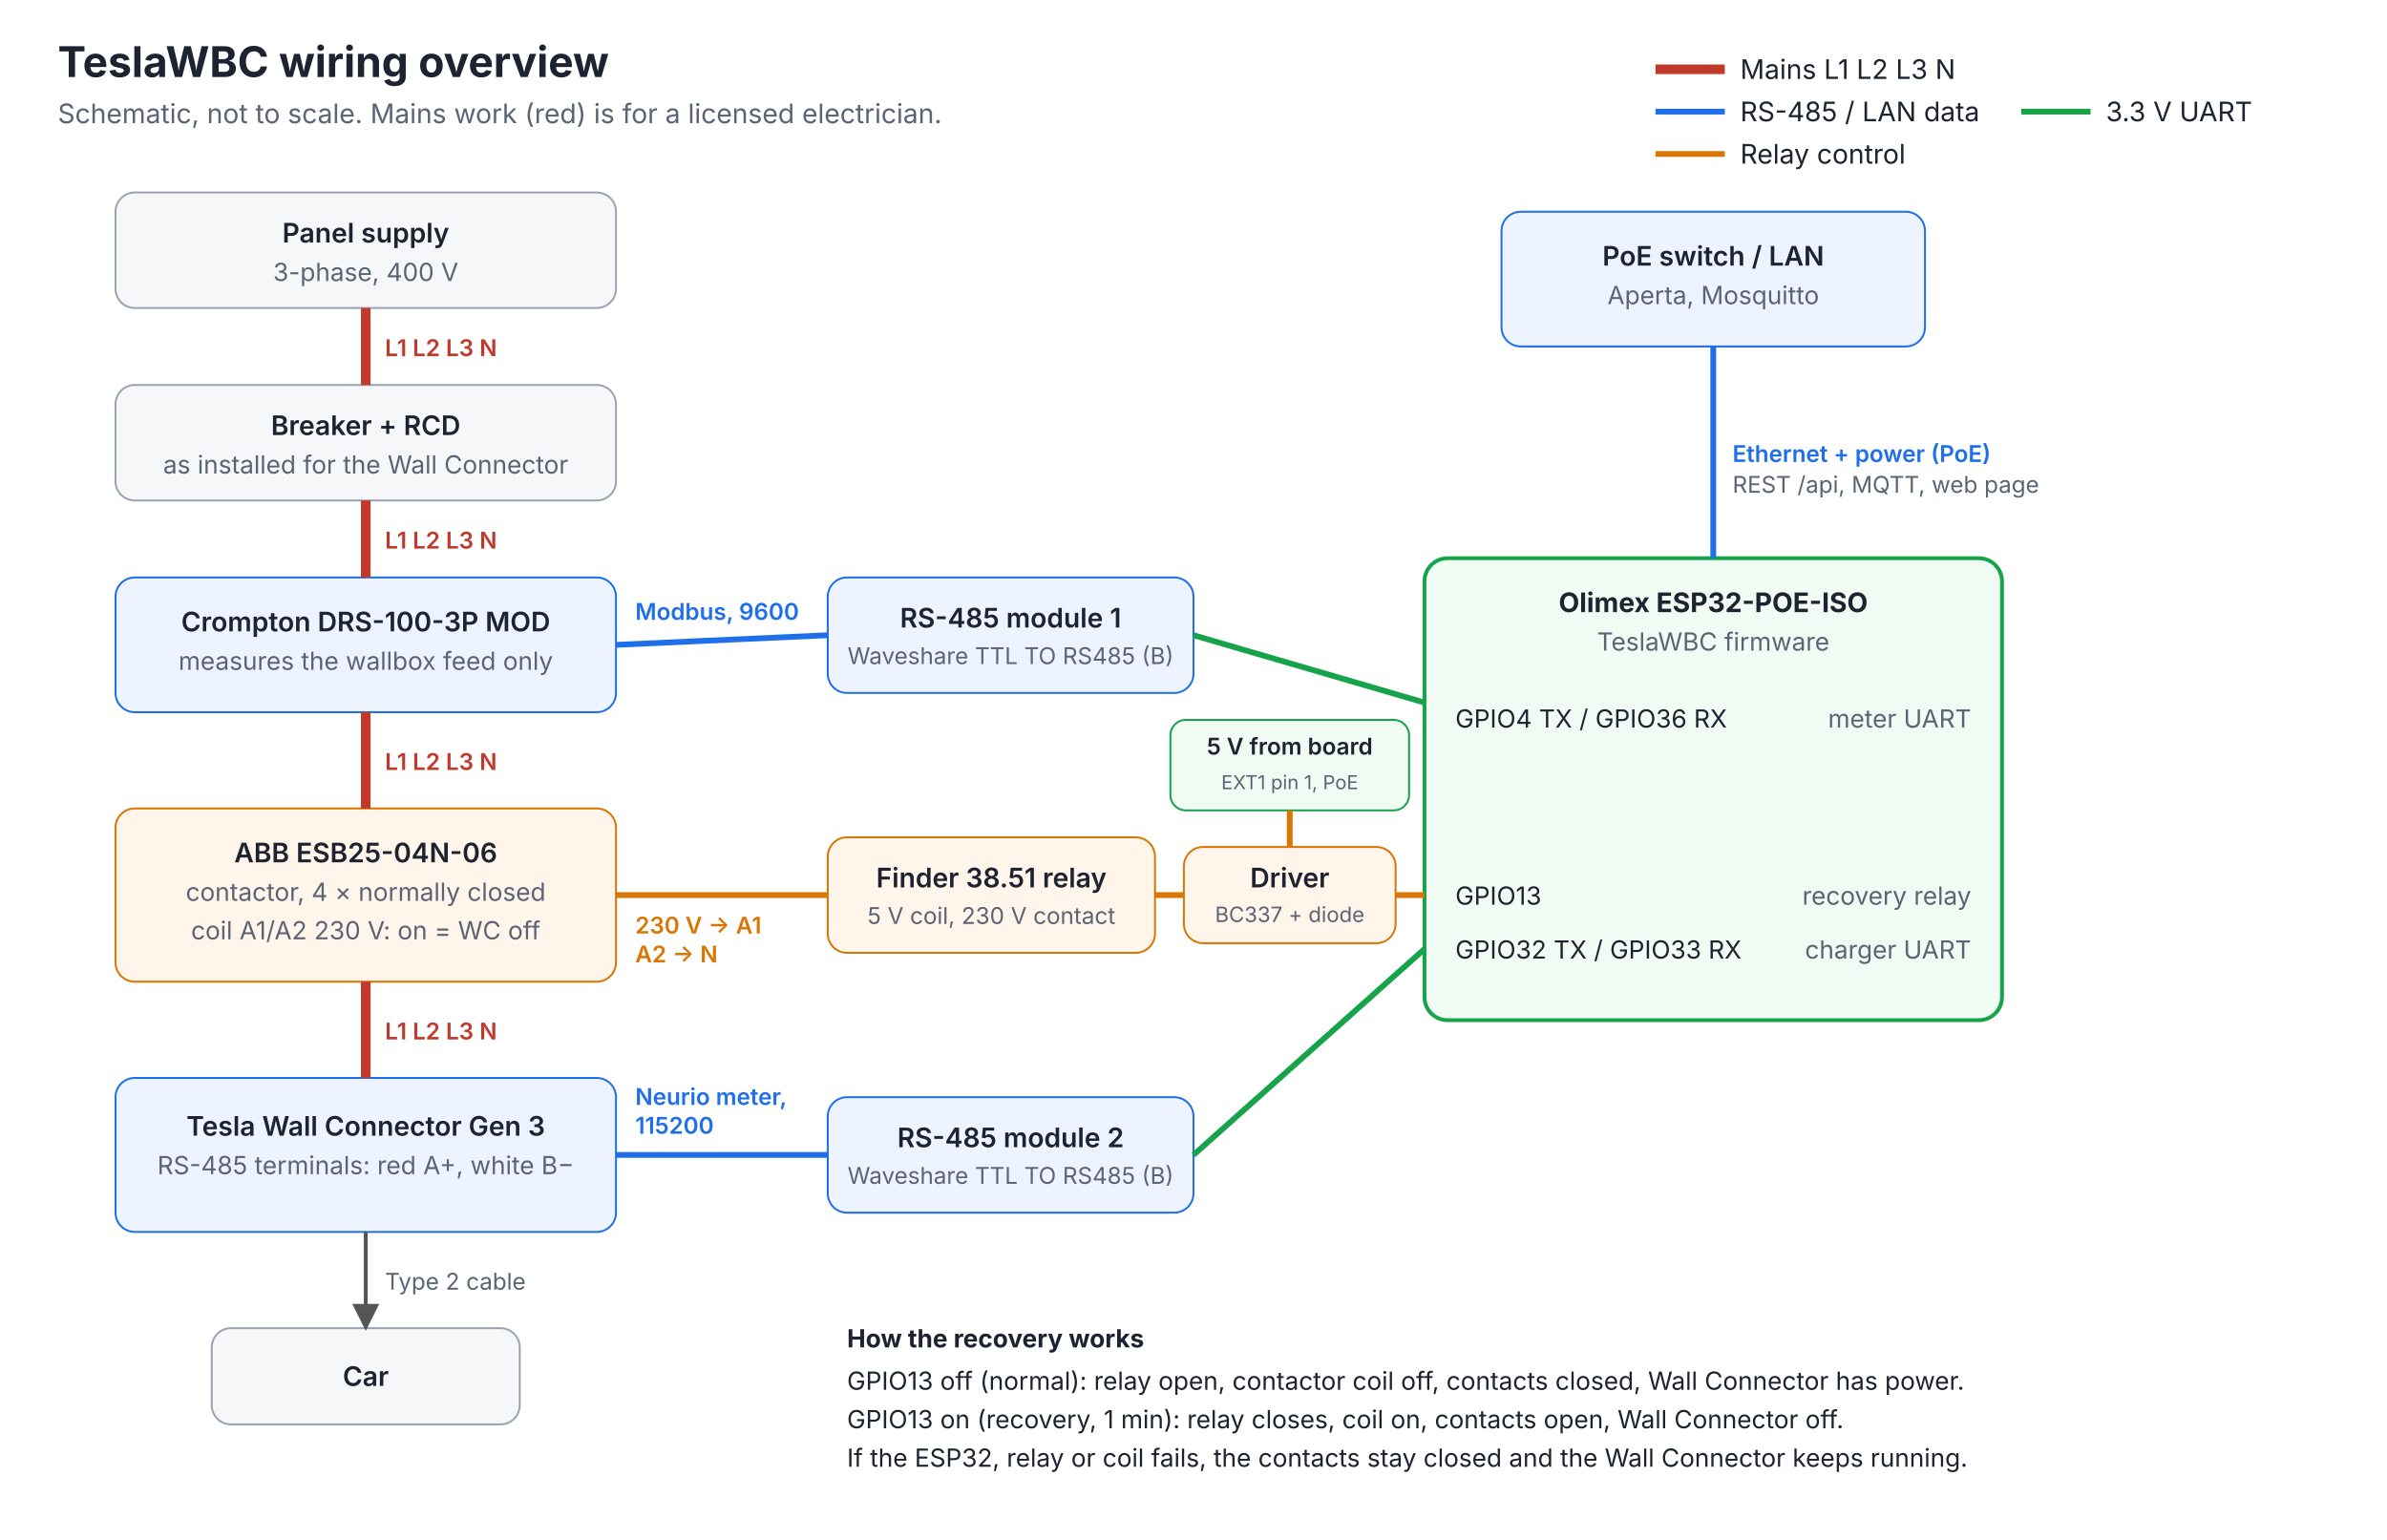
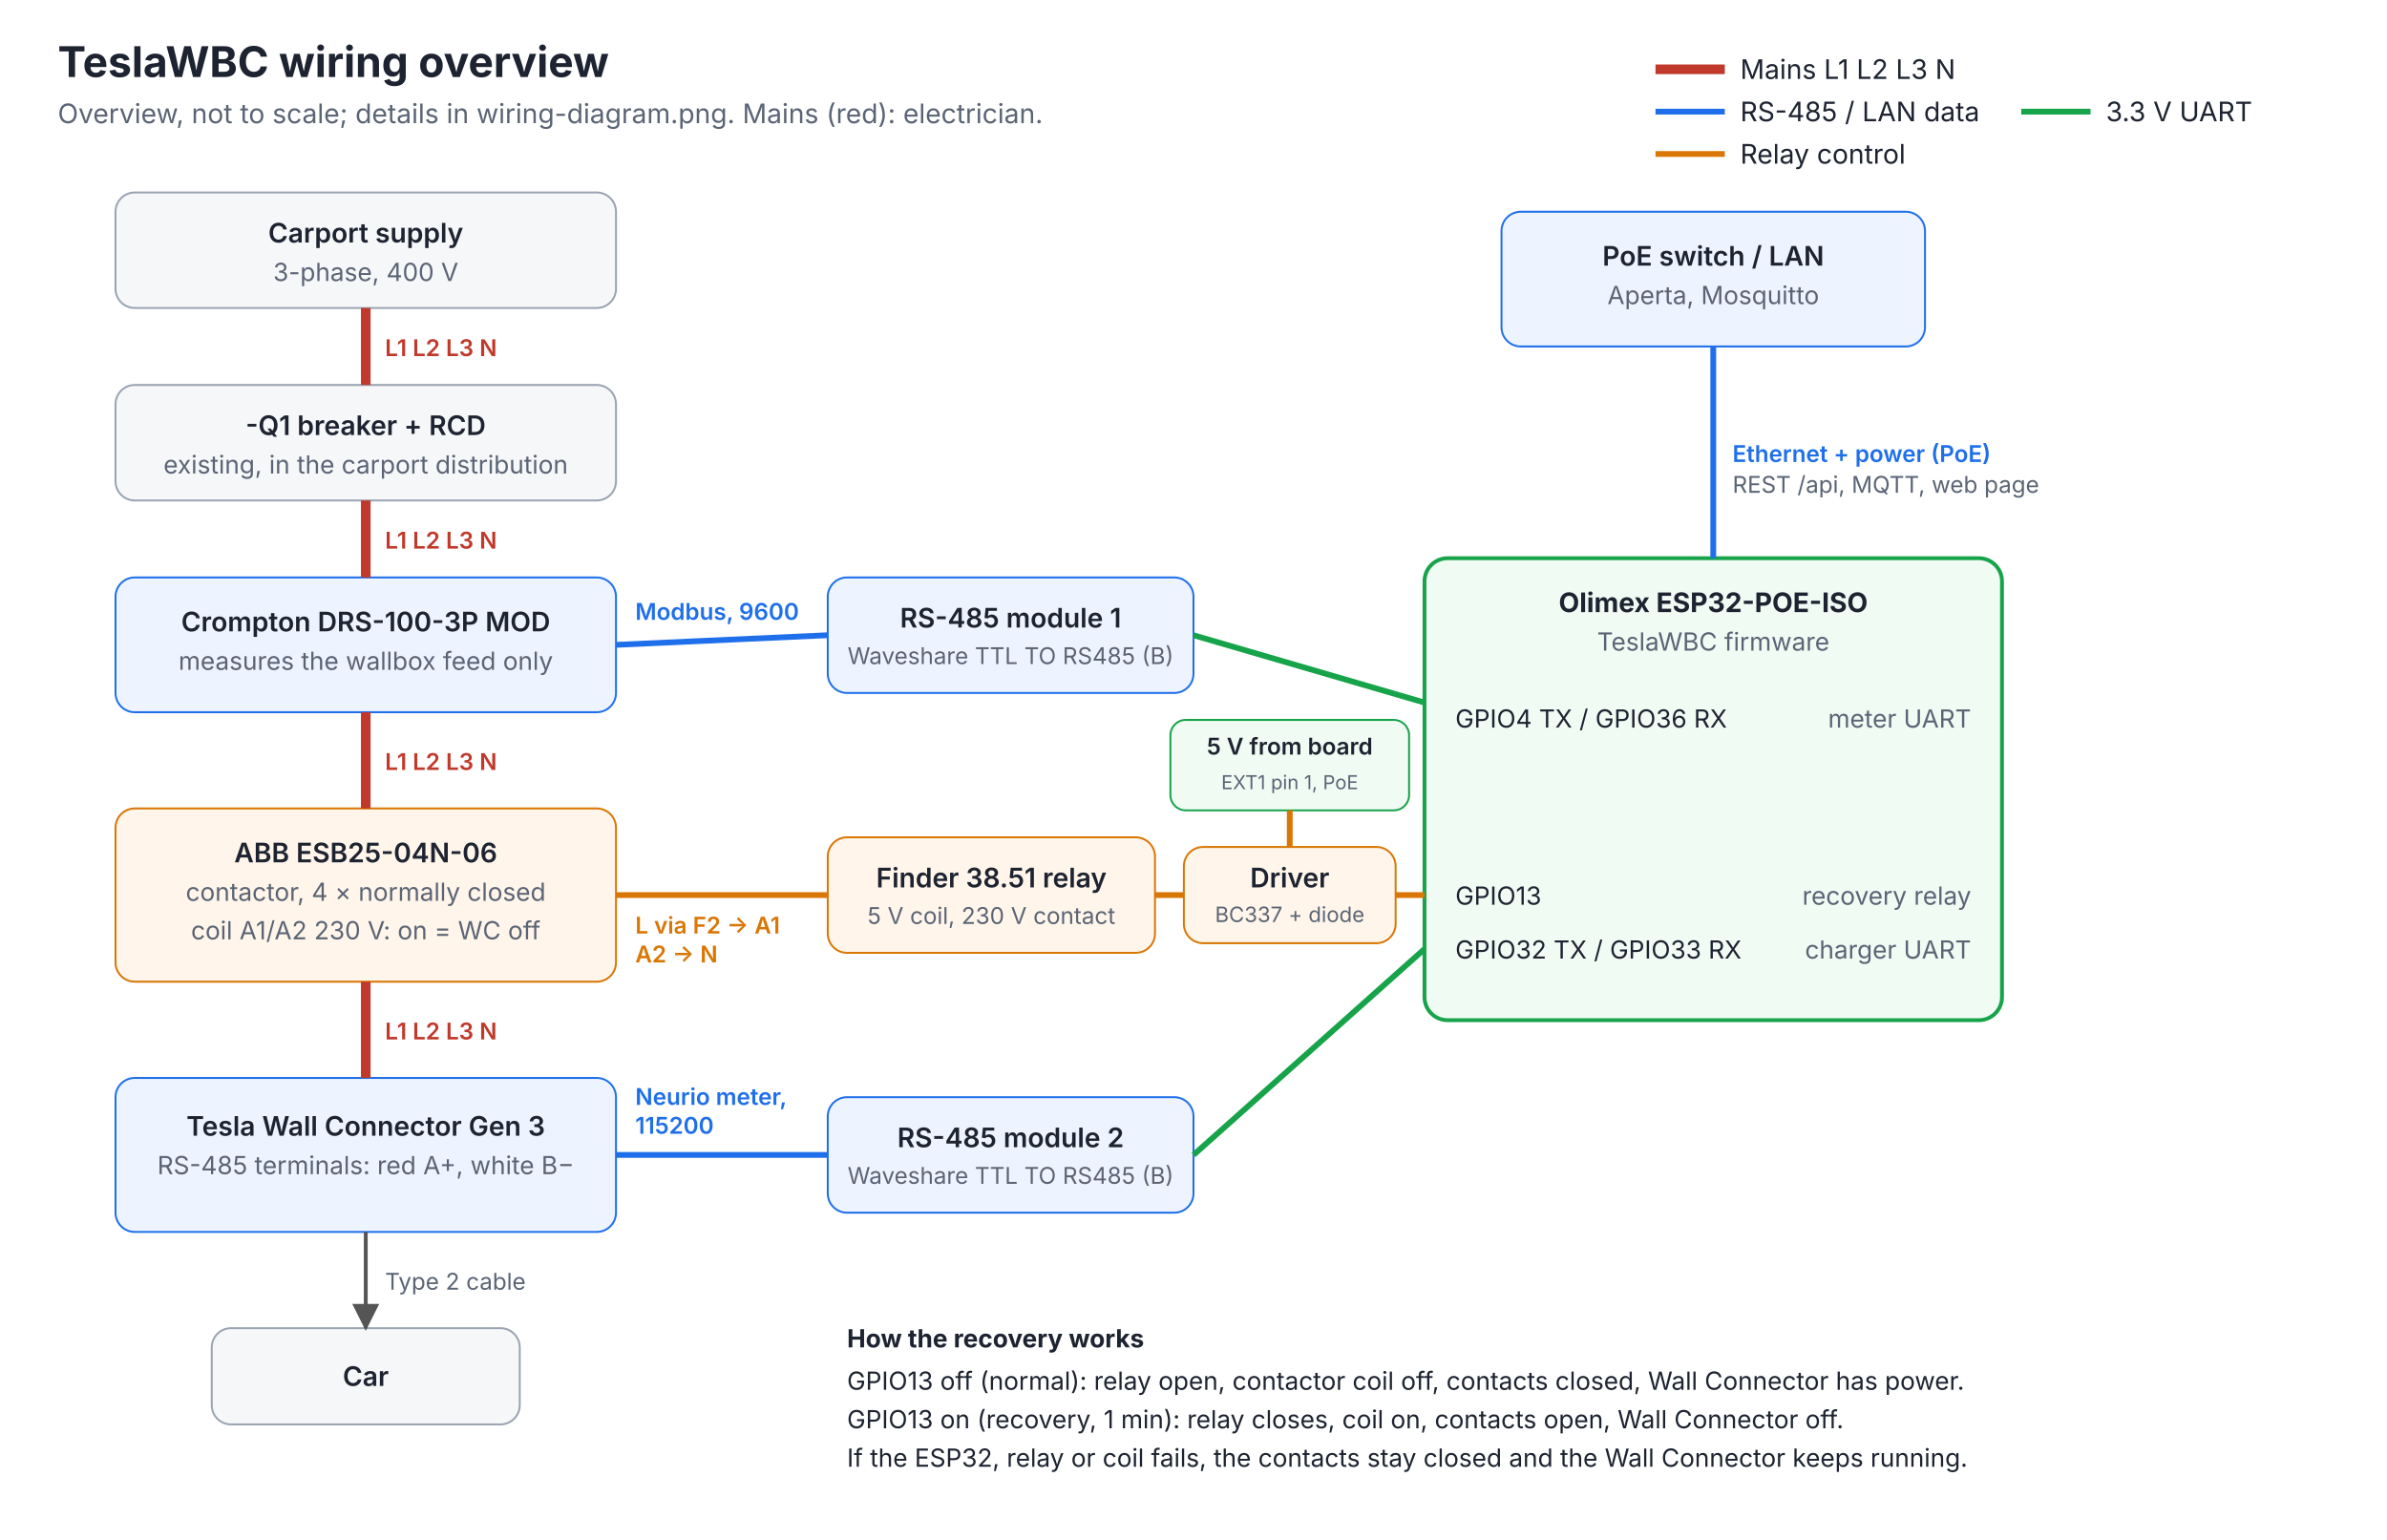
<svg xmlns="http://www.w3.org/2000/svg" viewBox="0 0 1240 800" width="1240" height="800" font-family="Inter, Segoe UI, Arial, sans-serif" font-size="14">
  <defs>
    <marker id="arr" viewBox="0 0 10 10" refX="9" refY="5" markerWidth="7" markerHeight="7" orient="auto">
      <path d="M0,0 L10,5 L0,10 z" fill="#555" />
    </marker>
  </defs>
  <rect width="1240" height="800" fill="#ffffff" />
  <text x="30" y="40" font-size="22" font-weight="700" fill="#1d2330">TeslaWBC wiring overview</text>
-   <text x="30" y="64" fill="#5b6475">Schematic, not to scale. Mains work (red) is for a licensed electrician.</text>
+   <text x="30" y="64" fill="#5b6475">Overview, not to scale; details in wiring-diagram.png. Mains (red): electrician.</text>
  <g transform="translate(860,28)">
    <line x1="0" y1="8" x2="36" y2="8" stroke="#c0392b" stroke-width="5" />
    <text x="44" y="13" fill="#1d2330">Mains L1 L2 L3 N</text>
    <line x1="0" y1="30" x2="36" y2="30" stroke="#1f6feb" stroke-width="3" />
    <text x="44" y="35" fill="#1d2330">RS-485 / LAN data</text>
    <line x1="0" y1="52" x2="36" y2="52" stroke="#d97706" stroke-width="3" />
    <text x="44" y="57" fill="#1d2330">Relay control</text>
    <line x1="190" y1="30" x2="226" y2="30" stroke="#16a34a" stroke-width="3" />
    <text x="234" y="35" fill="#1d2330">3.3 V UART</text>
  </g>
  <g font-weight="600" fill="#1d2330">
    <rect x="60" y="100" width="260" height="60" rx="10" fill="#f6f7f9" stroke="#9aa3b2" />
-     <text x="190" y="126" text-anchor="middle">Panel supply</text>
+     <text x="190" y="126" text-anchor="middle">Carport supply</text>
    <text x="190" y="146" text-anchor="middle" font-weight="400" fill="#5b6475" font-size="13">3-phase, 400 V</text>
    <rect x="60" y="200" width="260" height="60" rx="10" fill="#f6f7f9" stroke="#9aa3b2" />
-     <text x="190" y="226" text-anchor="middle">Breaker + RCD</text>
-     <text x="190" y="246" text-anchor="middle" font-weight="400" fill="#5b6475" font-size="13">as installed for the Wall Connector</text>
+     <text x="190" y="226" text-anchor="middle">-Q1 breaker + RCD</text>
+     <text x="190" y="246" text-anchor="middle" font-weight="400" fill="#5b6475" font-size="13">existing, in the carport distribution</text>
    <rect x="60" y="300" width="260" height="70" rx="10" fill="#eef4ff" stroke="#1f6feb" />
    <text x="190" y="328" text-anchor="middle">Crompton DRS-100-3P MOD</text>
    <text x="190" y="348" text-anchor="middle" font-weight="400" fill="#5b6475" font-size="13">measures the wallbox feed only</text>
    <rect x="60" y="420" width="260" height="90" rx="10" fill="#fff5ea" stroke="#d97706" />
    <text x="190" y="448" text-anchor="middle">ABB ESB25-04N-06</text>
    <text x="190" y="468" text-anchor="middle" font-weight="400" fill="#5b6475" font-size="13">contactor, 4 × normally closed</text>
    <text x="190" y="488" text-anchor="middle" font-weight="400" fill="#5b6475" font-size="13">coil A1/A2 230 V: on = WC off</text>
    <rect x="60" y="560" width="260" height="80" rx="10" fill="#eef4ff" stroke="#1f6feb" />
    <text x="190" y="590" text-anchor="middle">Tesla Wall Connector Gen 3</text>
    <text x="190" y="610" text-anchor="middle" font-weight="400" fill="#5b6475" font-size="13">RS-485 terminals: red A+, white B−</text>
    <rect x="110" y="690" width="160" height="50" rx="10" fill="#f6f7f9" stroke="#9aa3b2" />
    <text x="190" y="720" text-anchor="middle">Car</text>
  </g>
  <g stroke="#c0392b" stroke-width="5">
    <line x1="190" y1="160" x2="190" y2="200" />
    <line x1="190" y1="260" x2="190" y2="300" />
    <line x1="190" y1="370" x2="190" y2="420" />
    <line x1="190" y1="510" x2="190" y2="560" />
  </g>
  <g fill="#c0392b" font-size="12" font-weight="600">
    <text x="200" y="185">L1 L2 L3 N</text>
    <text x="200" y="285">L1 L2 L3 N</text>
    <text x="200" y="400">L1 L2 L3 N</text>
    <text x="200" y="540">L1 L2 L3 N</text>
  </g>
  <line x1="190" y1="640" x2="190" y2="690" stroke="#555" stroke-width="2" marker-end="url(#arr)" />
  <text x="200" y="670" fill="#5b6475" font-size="12">Type 2 cable</text>
  <rect x="740" y="290" width="300" height="240" rx="12" fill="#f0fbf4" stroke="#16a34a" stroke-width="2" />
  <text x="890" y="318" text-anchor="middle" font-weight="700" fill="#1d2330">Olimex ESP32-POE-ISO</text>
  <text x="890" y="338" text-anchor="middle" fill="#5b6475" font-size="13">TeslaWBC firmware</text>
  <g font-size="13" fill="#1d2330">
    <text x="756" y="378">GPIO4 TX / GPIO36 RX</text>
    <text x="1024" y="378" text-anchor="end" fill="#5b6475">meter UART</text>
    <text x="756" y="470">GPIO13</text>
    <text x="1024" y="470" text-anchor="end" fill="#5b6475">recovery relay</text>
    <text x="756" y="498">GPIO32 TX / GPIO33 RX</text>
    <text x="1024" y="498" text-anchor="end" fill="#5b6475">charger UART</text>
  </g>
  <rect x="780" y="110" width="220" height="70" rx="10" fill="#eef4ff" stroke="#1f6feb" />
  <text x="890" y="138" text-anchor="middle" font-weight="600" fill="#1d2330">PoE switch / LAN</text>
  <text x="890" y="158" text-anchor="middle" fill="#5b6475" font-size="13">Aperta, Mosquitto</text>
  <line x1="890" y1="180" x2="890" y2="290" stroke="#1f6feb" stroke-width="3" />
  <text x="900" y="240" fill="#1f6feb" font-size="12" font-weight="600">Ethernet + power (PoE)</text>
  <text x="900" y="256" fill="#5b6475" font-size="12">REST /api, MQTT, web page</text>
  <rect x="430" y="300" width="190" height="60" rx="10" fill="#eef4ff" stroke="#1f6feb" />
  <text x="525" y="326" text-anchor="middle" font-weight="600" fill="#1d2330">RS-485 module 1</text>
  <text x="525" y="345" text-anchor="middle" fill="#5b6475" font-size="12">Waveshare TTL TO RS485 (B)</text>
  <rect x="430" y="570" width="190" height="60" rx="10" fill="#eef4ff" stroke="#1f6feb" />
  <text x="525" y="596" text-anchor="middle" font-weight="600" fill="#1d2330">RS-485 module 2</text>
  <text x="525" y="615" text-anchor="middle" fill="#5b6475" font-size="12">Waveshare TTL TO RS485 (B)</text>
  <rect x="430" y="435" width="170" height="60" rx="10" fill="#fff5ea" stroke="#d97706" />
  <text x="515" y="461" text-anchor="middle" font-weight="600" fill="#1d2330">Finder 38.51 relay</text>
  <text x="515" y="480" text-anchor="middle" fill="#5b6475" font-size="12">5 V coil, 230 V contact</text>
  <rect x="615" y="440" width="110" height="50" rx="10" fill="#fff5ea" stroke="#d97706" />
  <text x="670" y="461" text-anchor="middle" font-weight="600" fill="#1d2330">Driver</text>
  <text x="670" y="479" text-anchor="middle" fill="#5b6475" font-size="11">BC337 + diode</text>
  <rect x="608" y="374" width="124" height="47" rx="8" fill="#f0fbf4" stroke="#16a34a" />
  <text x="670" y="392" text-anchor="middle" font-weight="600" fill="#1d2330" font-size="12">5 V from board</text>
  <text x="670" y="410" text-anchor="middle" fill="#5b6475" font-size="10">EXT1 pin 1, PoE</text>
  <g stroke="#16a34a" stroke-width="3" fill="none">
    <path d="M740 365 L620 330" />
    <path d="M740 493 L620 600" />
  </g>
  <g stroke="#1f6feb" stroke-width="3" fill="none">
    <line x1="430" y1="330" x2="320" y2="335" />
    <line x1="430" y1="600" x2="320" y2="600" />
  </g>
  <g stroke="#d97706" stroke-width="3" fill="none">
    <line x1="740" y1="465" x2="725" y2="465" />
    <line x1="615" y1="465" x2="600" y2="465" />
    <line x1="430" y1="465" x2="320" y2="465" />
    <line x1="670" y1="421" x2="670" y2="440" />
  </g>
  <g font-size="12" font-weight="600">
    <text x="330" y="322" fill="#1f6feb">Modbus, 9600</text>
    <text x="330" y="574" fill="#1f6feb">Neurio meter,</text>
    <text x="330" y="589" fill="#1f6feb">115200</text>
-     <text x="330" y="485" fill="#d97706">230 V → A1</text>
+     <text x="330" y="485" fill="#d97706">L via F2 → A1</text>
    <text x="330" y="500" fill="#d97706">A2 → N</text>
  </g>
  <g font-size="13" fill="#1d2330">
    <text x="440" y="700" font-weight="700">How the recovery works</text>
    <text x="440" y="722">GPIO13 off (normal): relay open, contactor coil off, contacts closed, Wall Connector has power.</text>
    <text x="440" y="742">GPIO13 on (recovery, 1 min): relay closes, coil on, contacts open, Wall Connector off.</text>
    <text x="440" y="762">If the ESP32, relay or coil fails, the contacts stay closed and the Wall Connector keeps running.</text>
  </g>
</svg>
